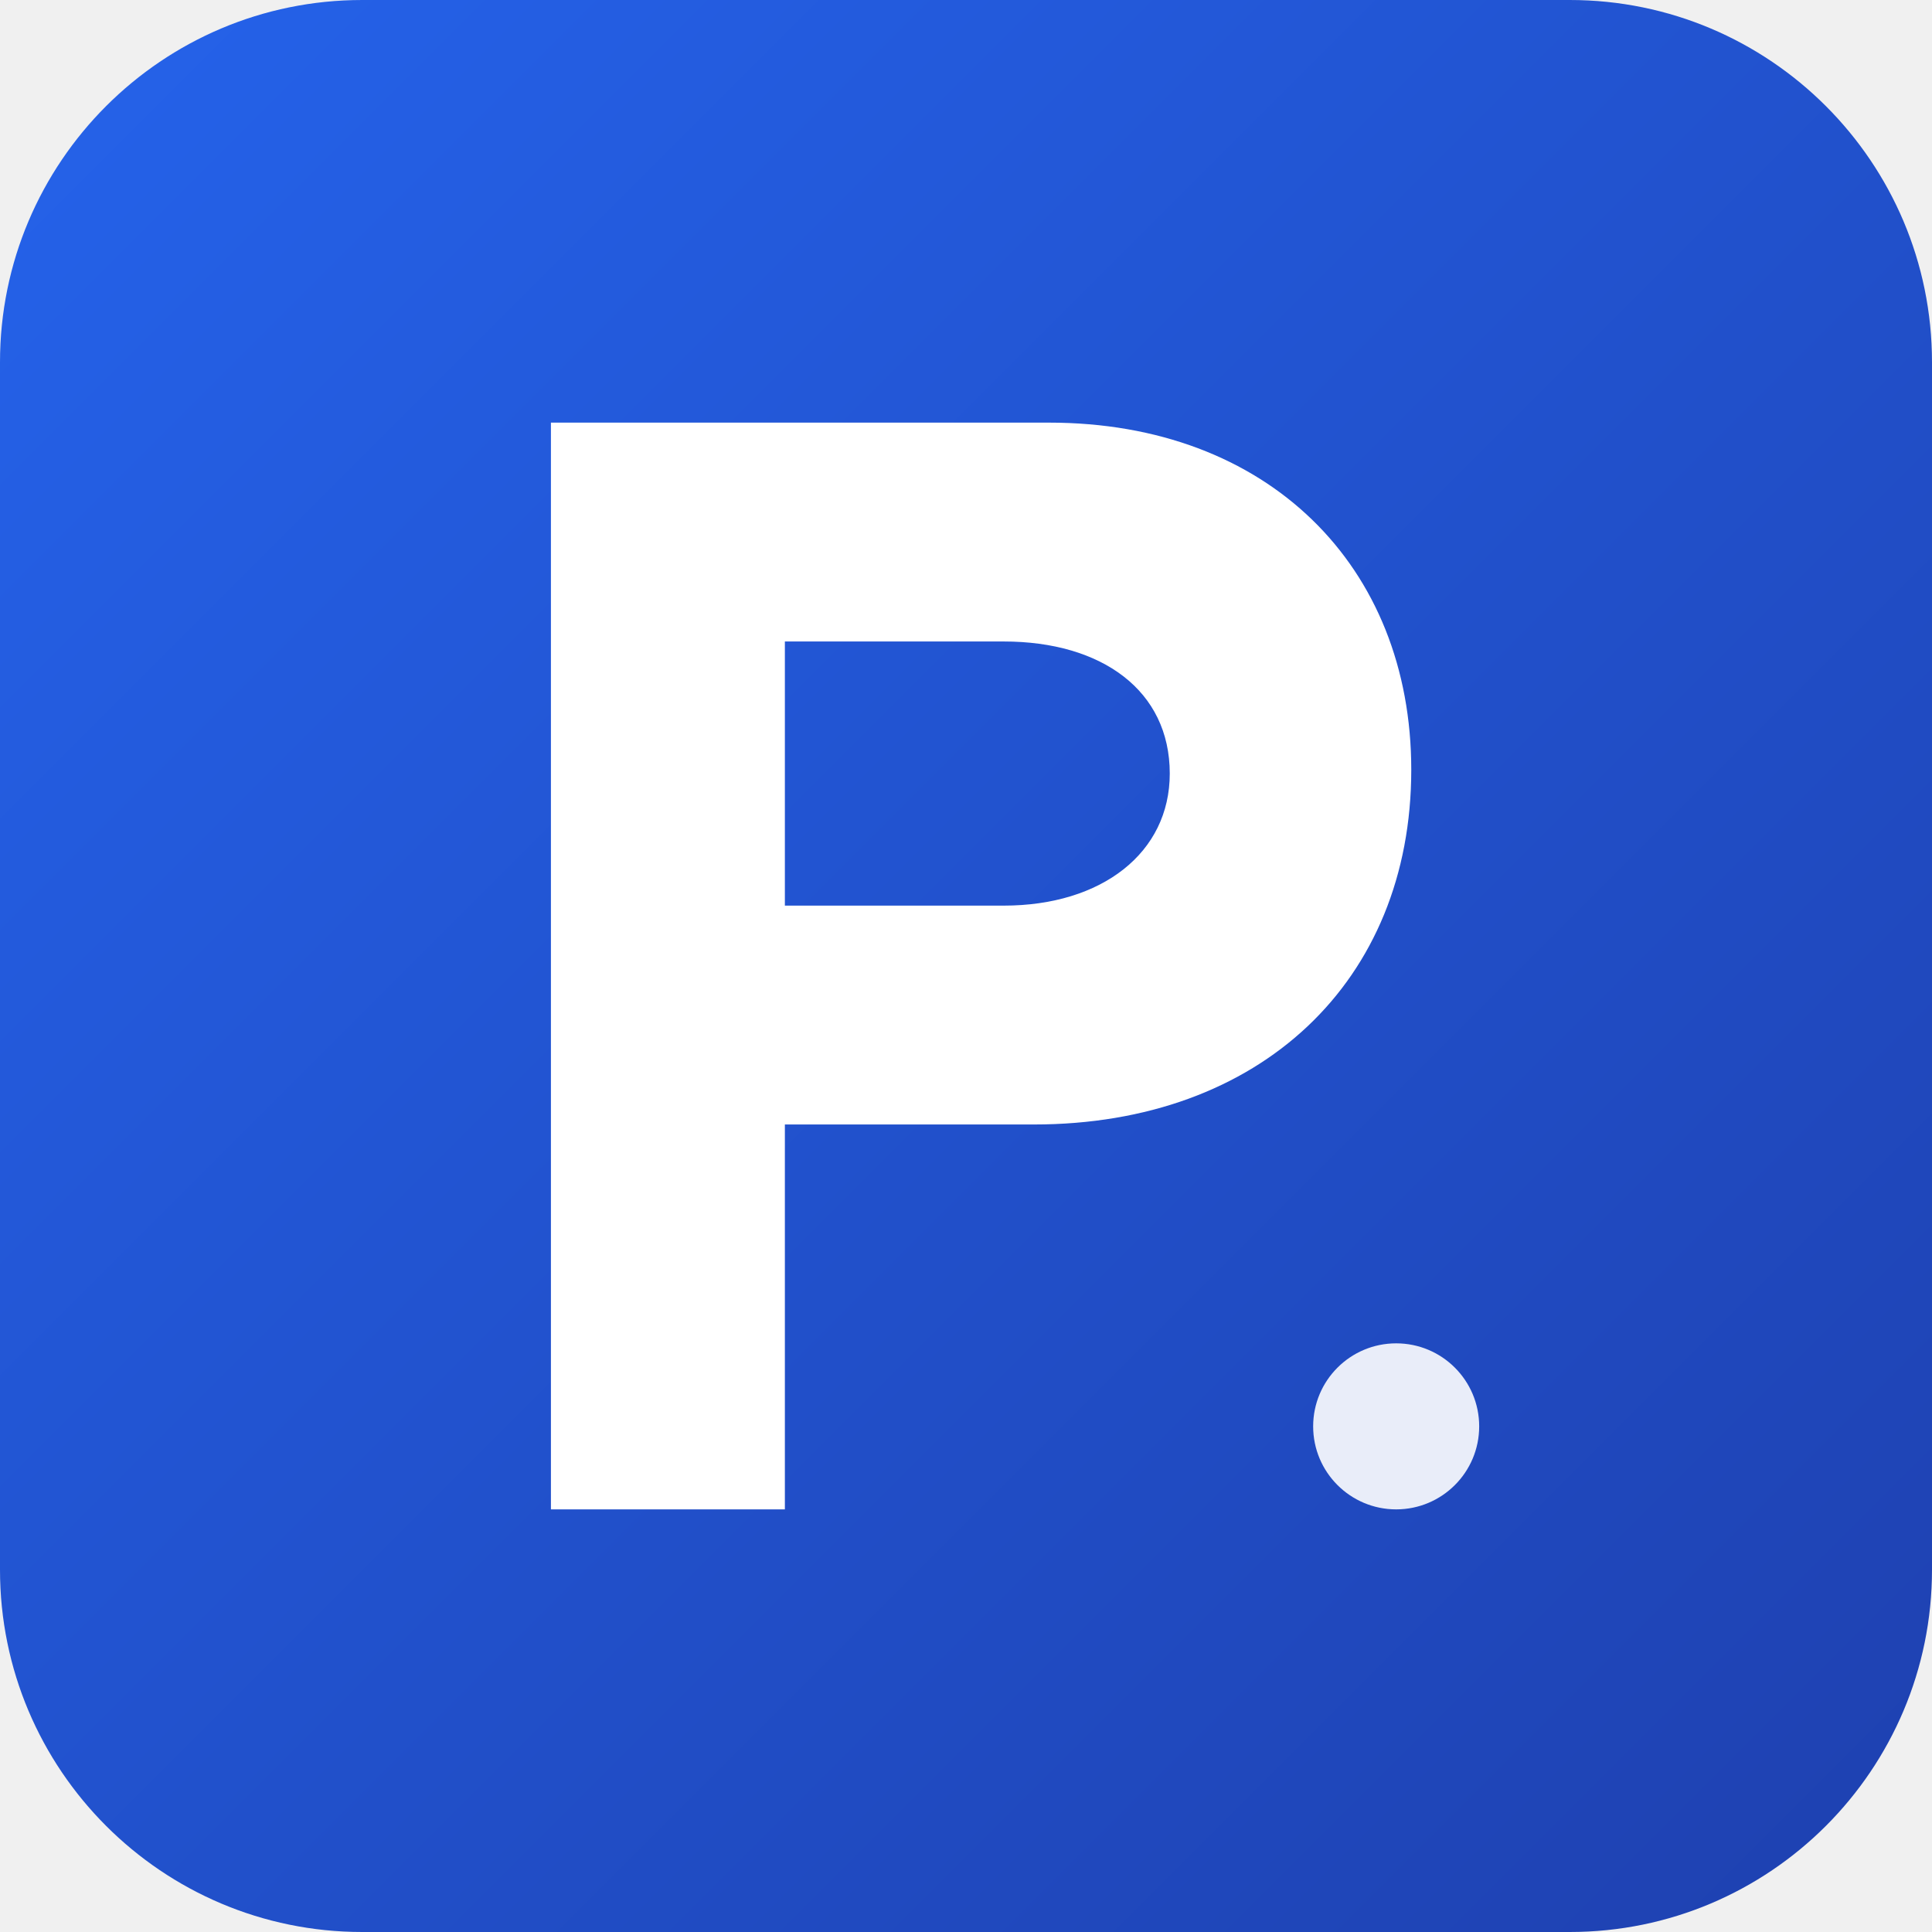
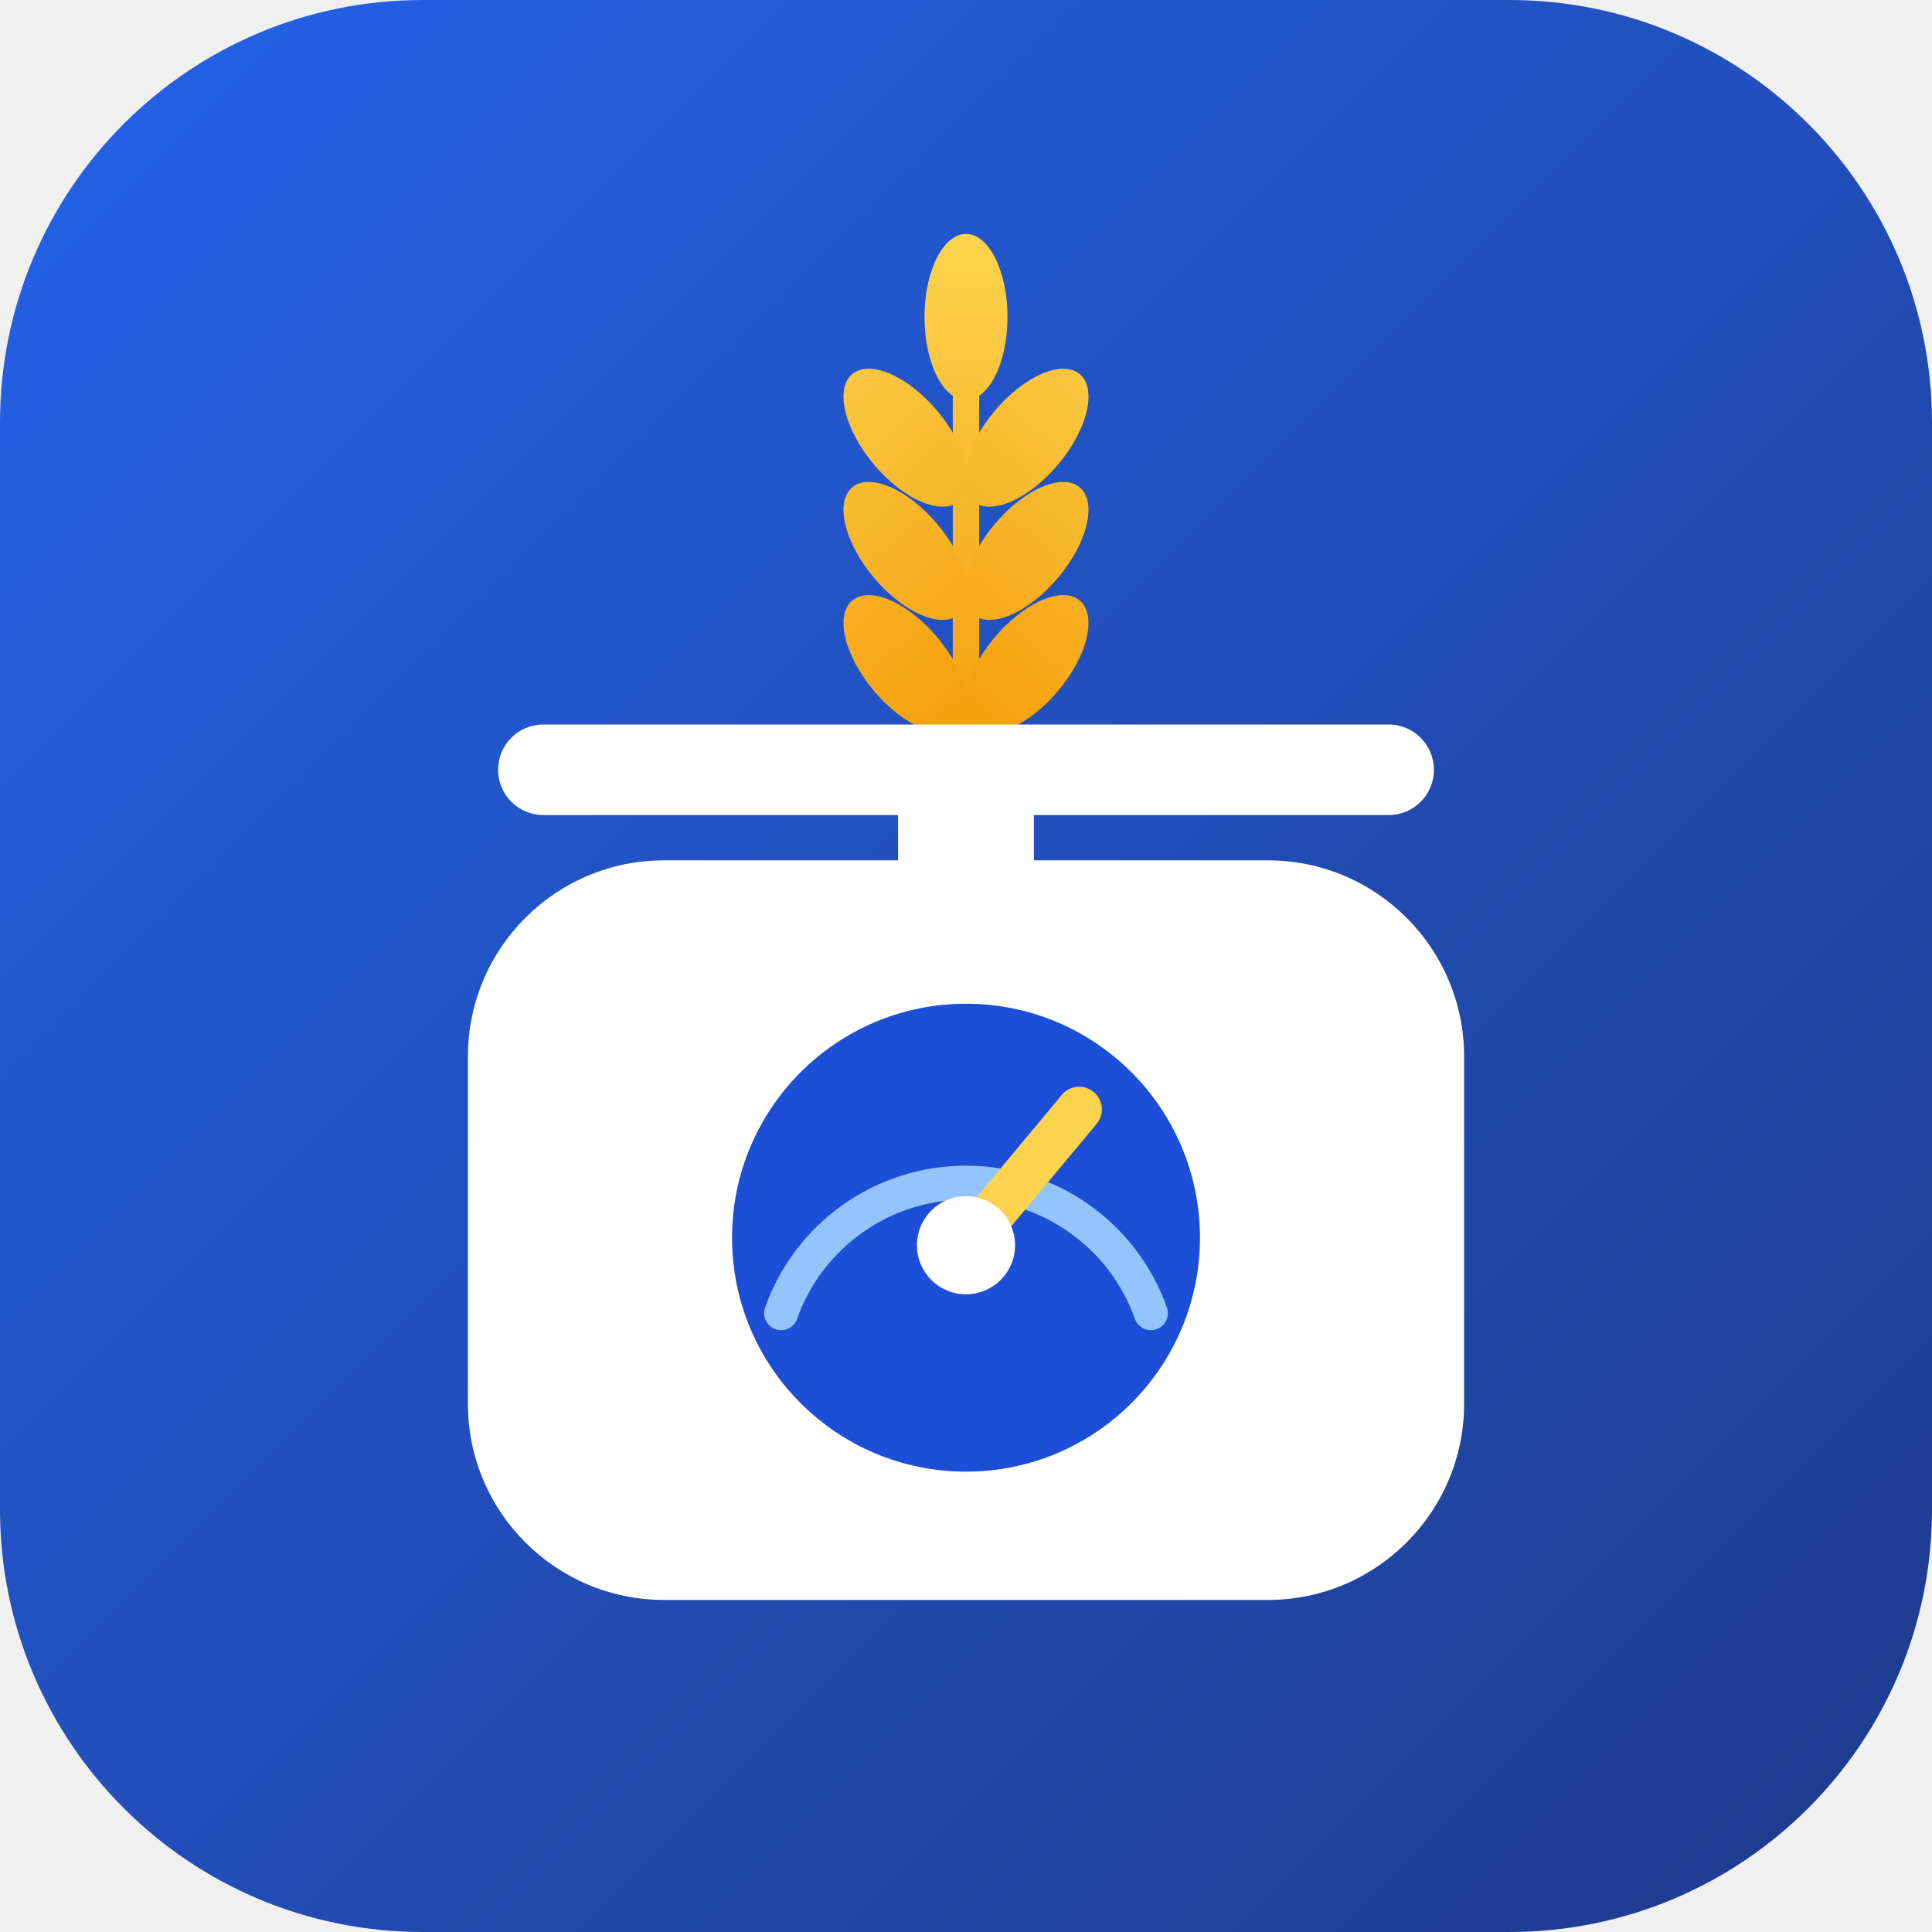
<svg xmlns="http://www.w3.org/2000/svg" viewBox="0 0 512 512" role="img" aria-label="Pesa">
  <defs>
    <linearGradient id="bg" x1="0" y1="0" x2="1" y2="1">
-       <stop offset="0%" stop-color="#2563eb" />
-       <stop offset="100%" stop-color="#1e40af" />
+       <stop offset="0" stop-color="#2563eb" />
+       <stop offset="1" stop-color="#1e3a8a" />
+     </linearGradient>
+     <linearGradient id="grain" gradientUnits="userSpaceOnUse" x1="0" y1="60" x2="0" y2="196">
+       <stop offset="0" stop-color="#fcd34d" />
+       <stop offset="1" stop-color="#f59e0b" />
    </linearGradient>
  </defs>
-   <rect width="512" height="512" rx="96" ry="96" fill="url(#bg)" />
-   <g fill="#ffffff">
-     <path d="M146 112h132c58 0 96 38 96 92 0 56-40 94-100 94h-66v102h-62V112zm62 58v70h58c26 0 44-14 44-35 0-22-18-35-44-35h-58z" />
-     <circle cx="370" cy="378" r="22" opacity="0.9" />
+   <rect width="512" height="512" rx="112" fill="url(#bg)" />
+   <g transform="translate(0 4)">
+     <path d="M256 190V92" stroke="url(#grain)" stroke-width="7" stroke-linecap="round" />
+     <g fill="url(#grain)">
+       <ellipse cx="256" cy="80" rx="11" ry="22" />
+       <ellipse cx="240" cy="112" rx="11" ry="22" transform="rotate(-40 240 112)" />
+       <ellipse cx="272" cy="112" rx="11" ry="22" transform="rotate(40 272 112)" />
+       <ellipse cx="240" cy="142" rx="11" ry="22" transform="rotate(-40 240 142)" />
+       <ellipse cx="272" cy="142" rx="11" ry="22" transform="rotate(40 272 142)" />
+       <ellipse cx="240" cy="172" rx="11" ry="22" transform="rotate(-40 240 172)" />
+       <ellipse cx="272" cy="172" rx="11" ry="22" transform="rotate(40 272 172)" />
+     </g>
+     <rect x="132" y="188" width="248" height="24" rx="12" fill="#fff" />
+     <rect x="238" y="210" width="36" height="16" fill="#fff" />
+     <rect x="124" y="224" width="264" height="196" rx="52" fill="#fff" />
+     <circle cx="256" cy="324" r="62" fill="#1d4ed8" />
+     <path d="M207 344a52 52 0 0 1 98 0" fill="none" stroke="#93c5fd" stroke-width="9" stroke-linecap="round" />
+     <path d="M256 326l30-36" stroke="#fcd34d" stroke-width="12" stroke-linecap="round" />
+     <circle cx="256" cy="326" r="13" fill="#fff" />
  </g>
</svg>
